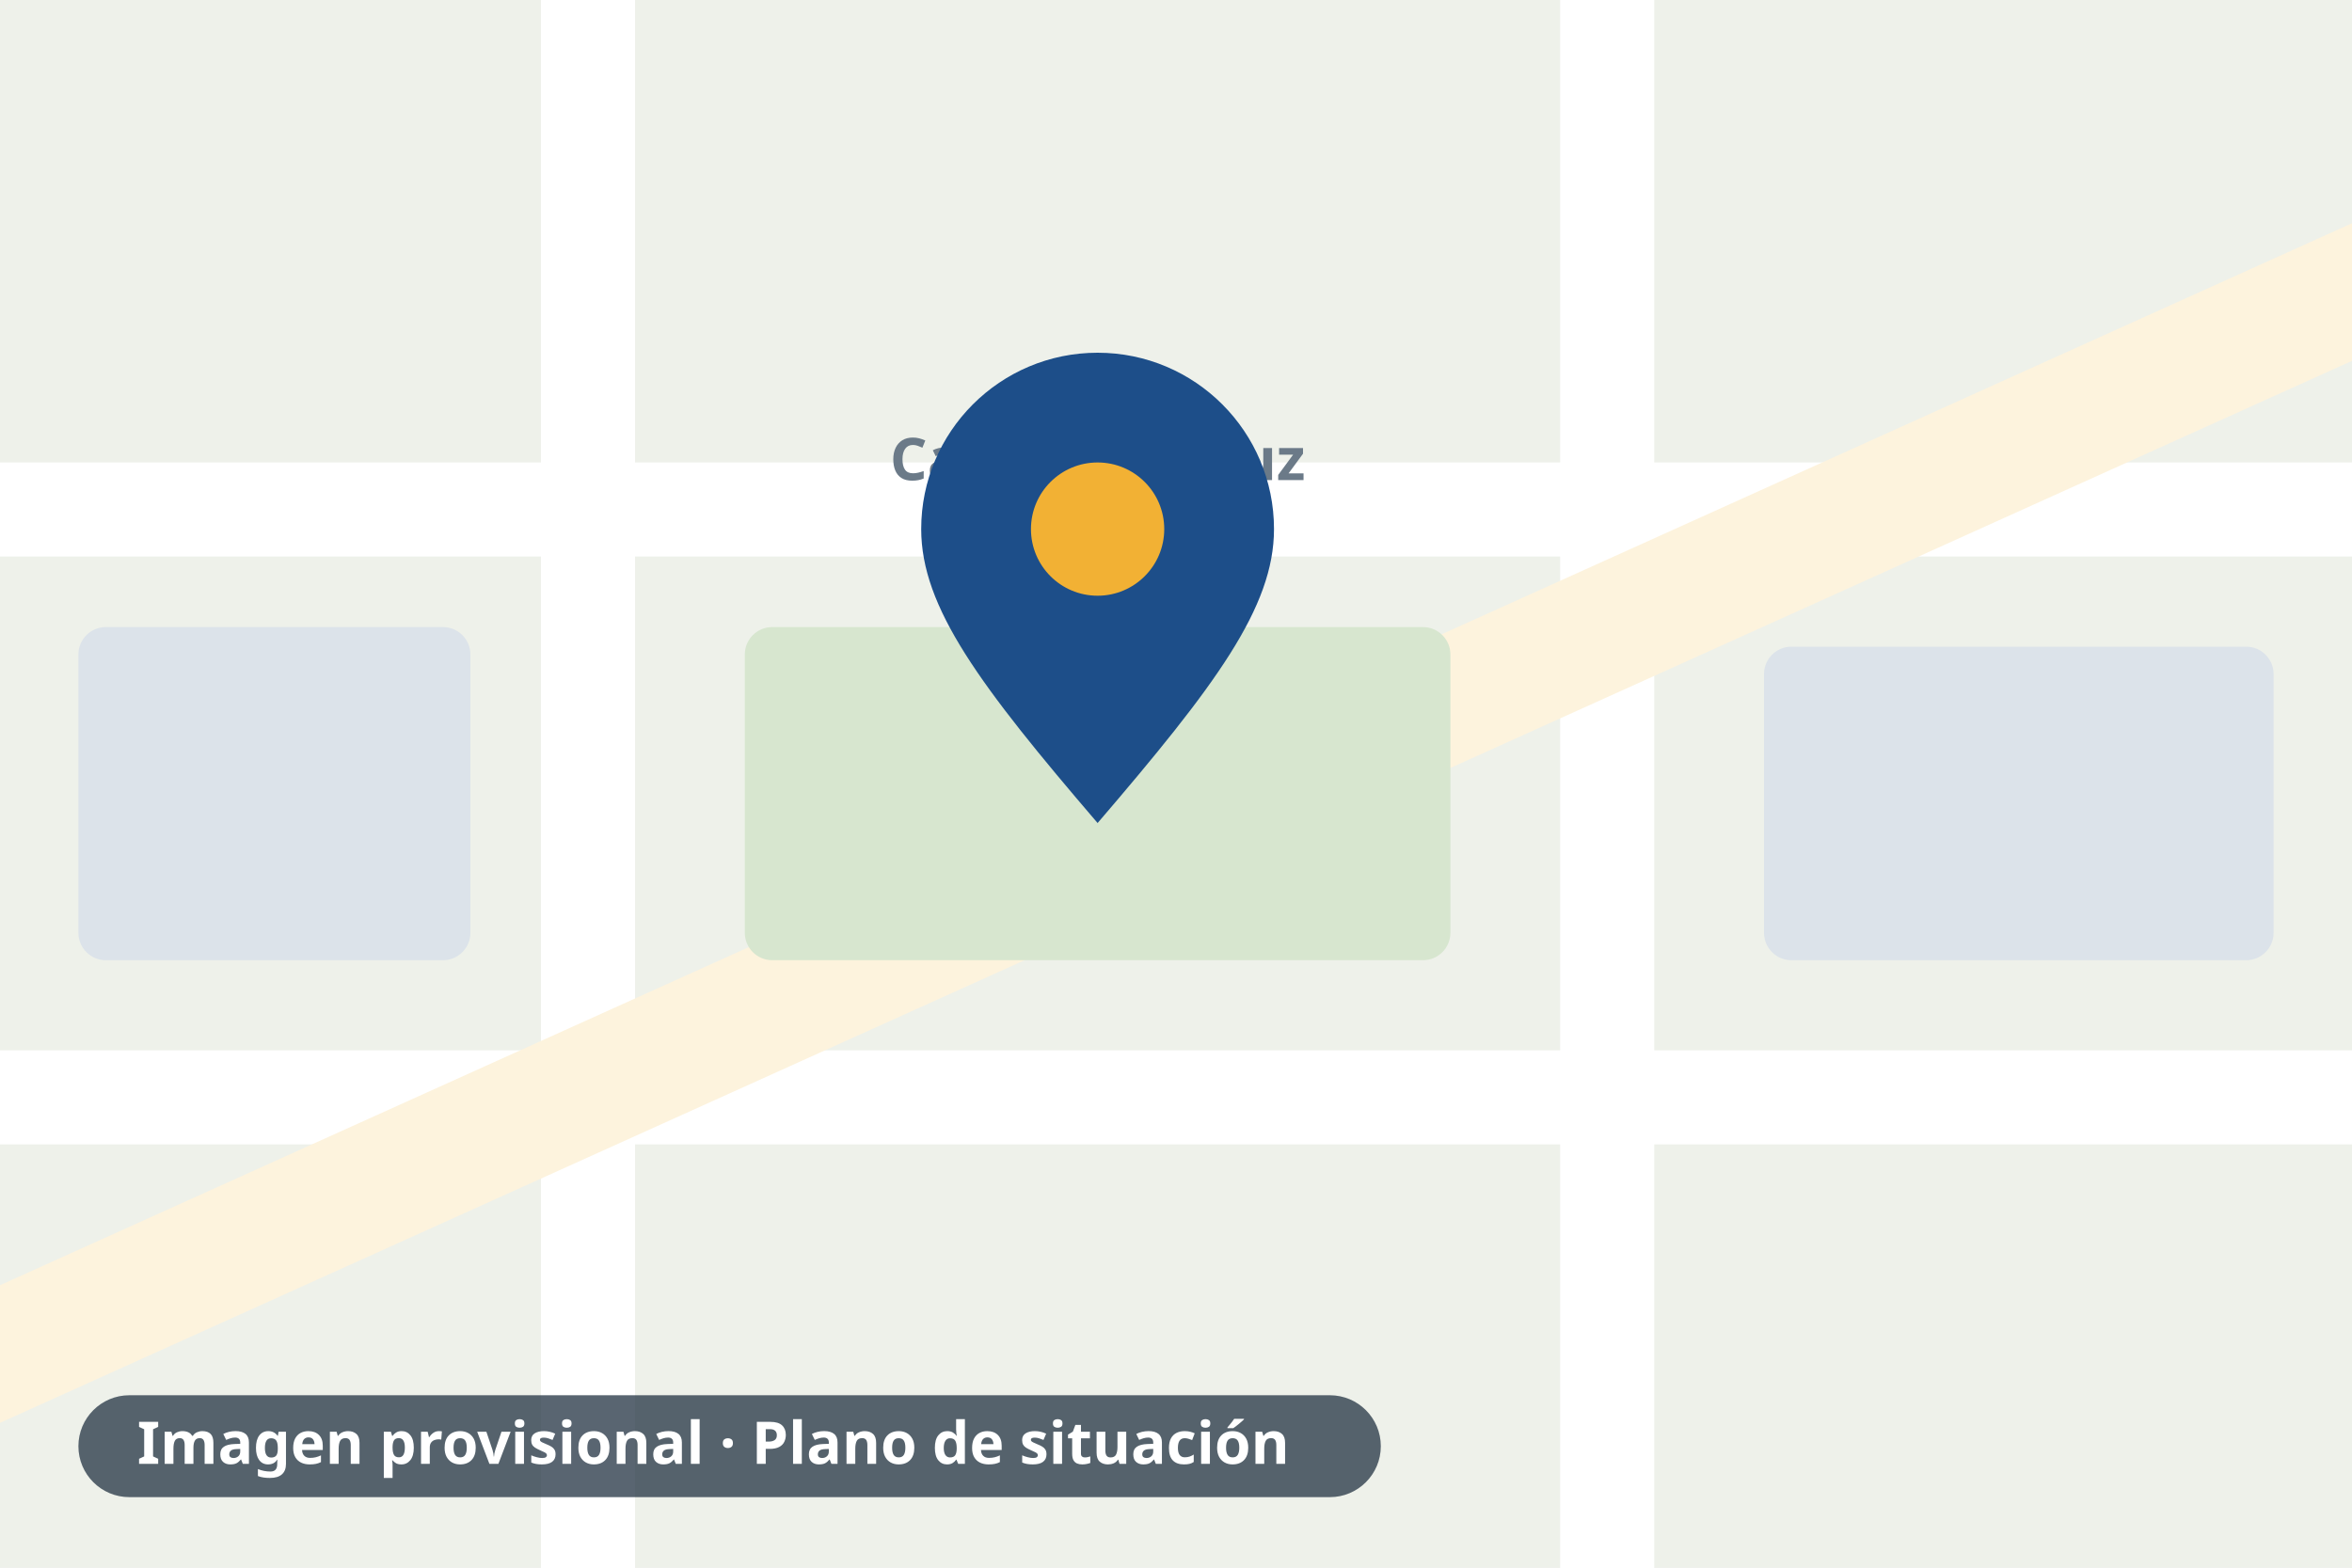
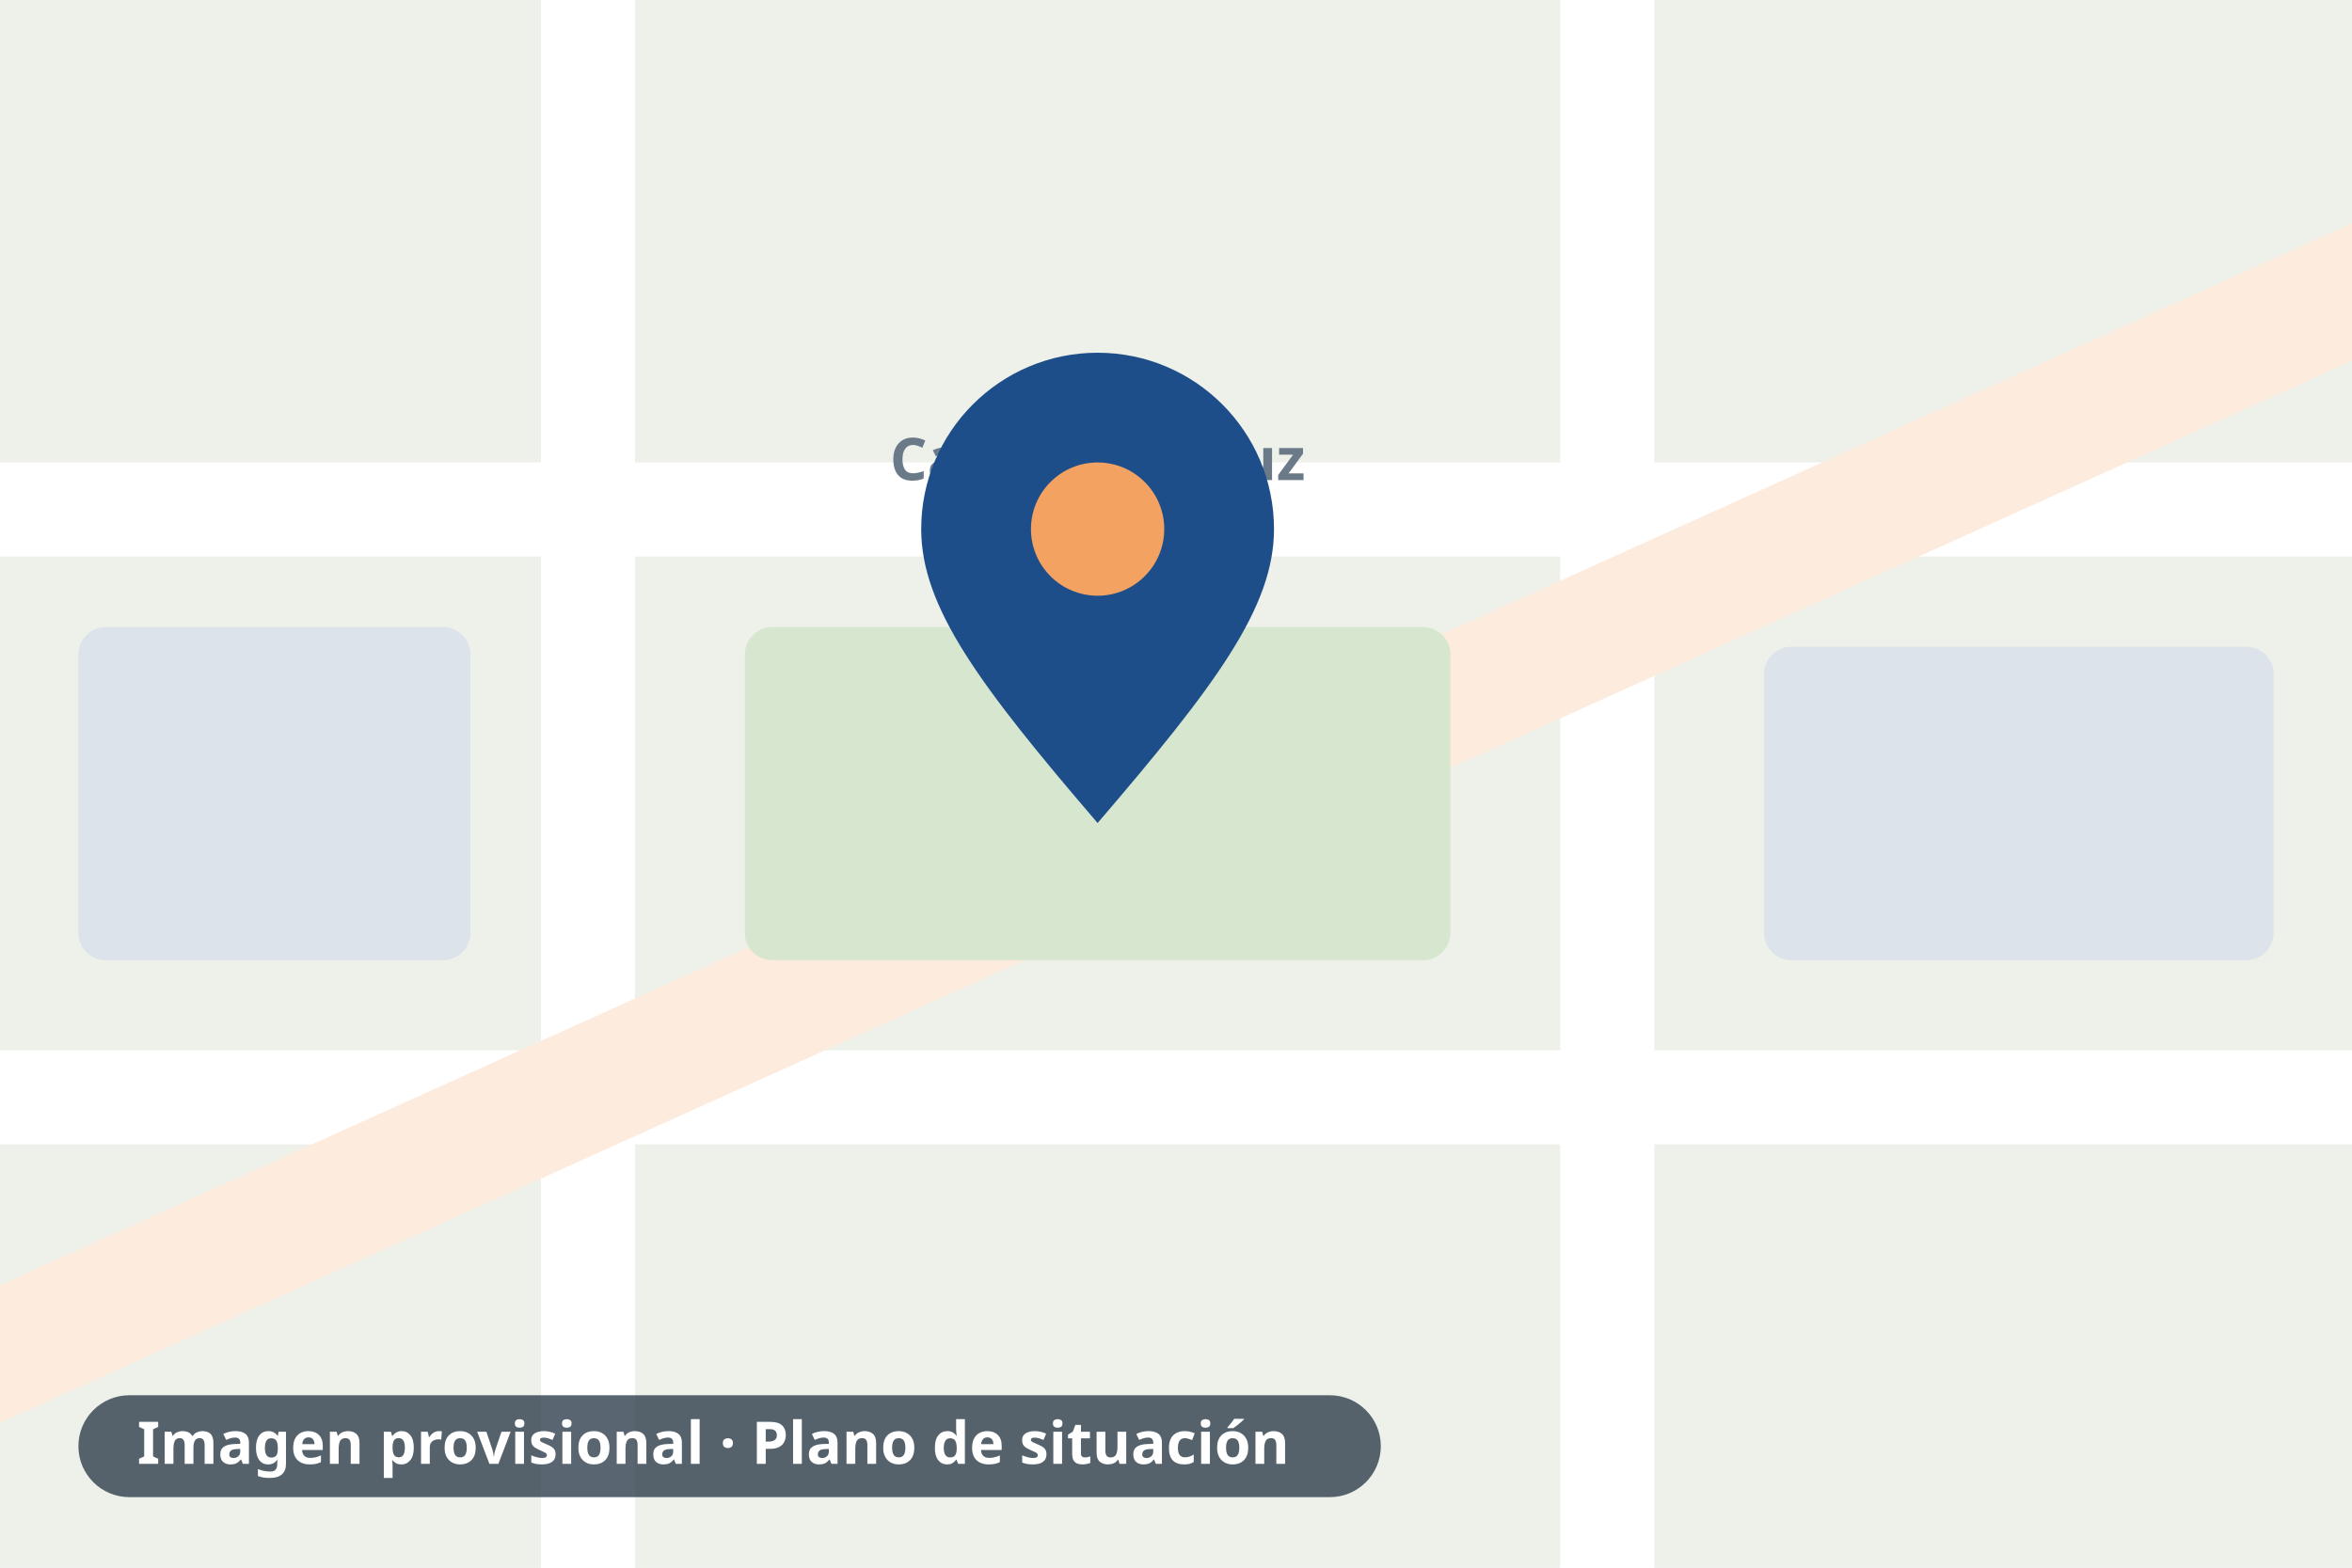
<svg xmlns="http://www.w3.org/2000/svg" viewBox="0 0 1200 800" width="1200" height="800">
  <rect width="1200" height="800" fill="#EEF1EA" />
  <g stroke="#fff" stroke-width="48" stroke-linecap="round">
    <path d="M-20 260 H1220" />
    <path d="M-20 560 H1220" />
    <path d="M300 -20 V820" />
    <path d="M820 -20 V820" />
  </g>
-   <path d="M-20 700 L1220 140" stroke="#FDF3DD" stroke-width="64" />
+   <path d="M-20 700 L1220 140" stroke="#FDEBDD" stroke-width="64" />
  <rect x="380" y="320" width="360" height="170" rx="14" fill="#D7E6CF" />
  <rect x="900" y="330" width="260" height="160" rx="14" fill="#DCE3EA" />
  <rect x="40" y="320" width="200" height="170" rx="14" fill="#DCE3EA" />
  <text x="560" y="245" text-anchor="middle" font-family="system-ui, sans-serif" font-size="30" font-weight="600" fill="#6B7A88">Calle de la Luz</text>
  <path d="M560 420 c-60 -70 -90 -110 -90 -150 a90 90 0 0 1 180 0 c0 40 -30 80 -90 150z" fill="#1D4E89" />
-   <circle cx="560" cy="270" r="34" fill="#F2B134" />
+   <circle cx="560" cy="270" r="34" fill="#F4A261" />
  <g font-family="system-ui, sans-serif" font-size="30" font-weight="600">
    <rect x="40" y="712" width="664.5" height="52" rx="26" fill="#2B3A4A" fill-opacity=".78" />
    <text x="70" y="747" fill="#fff">Imagen provisional · Plano de situación</text>
  </g>
</svg>
